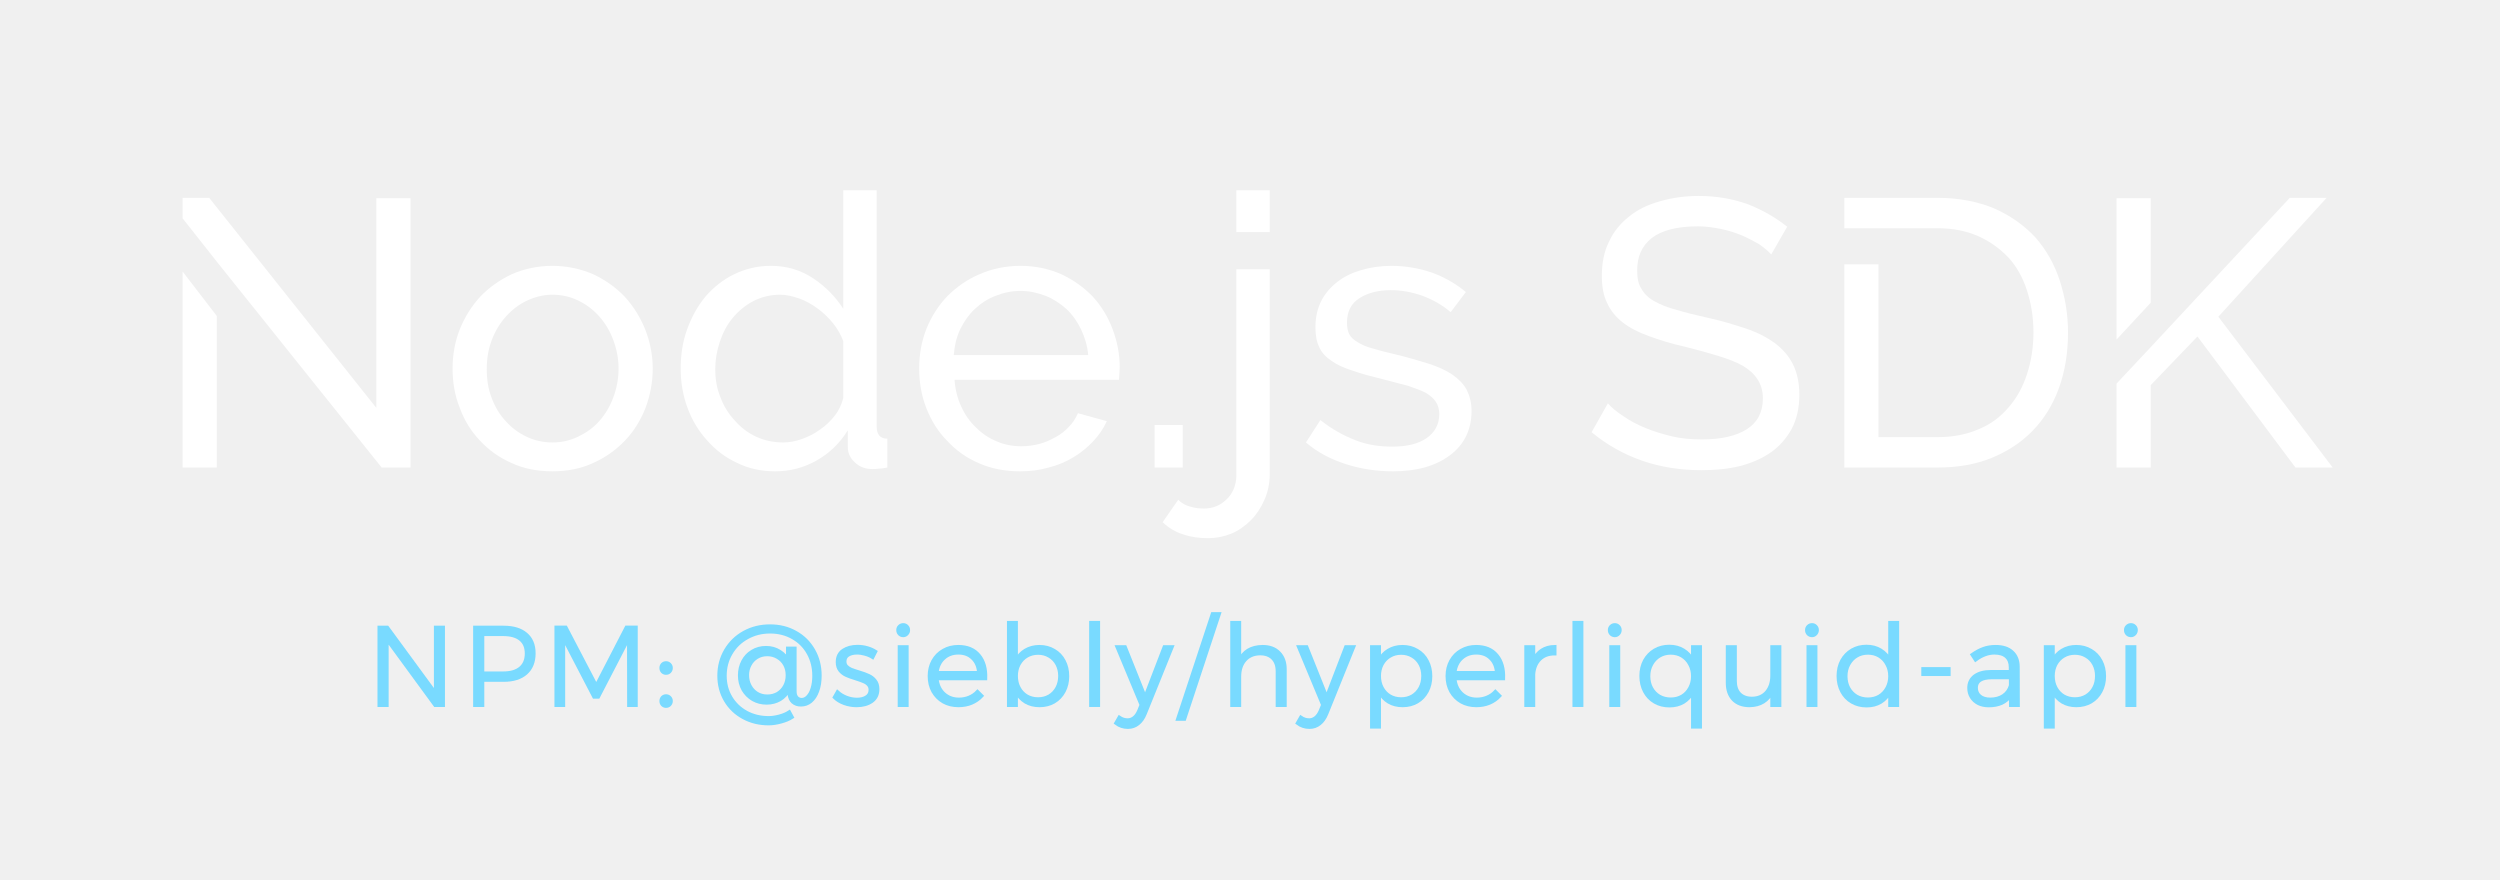
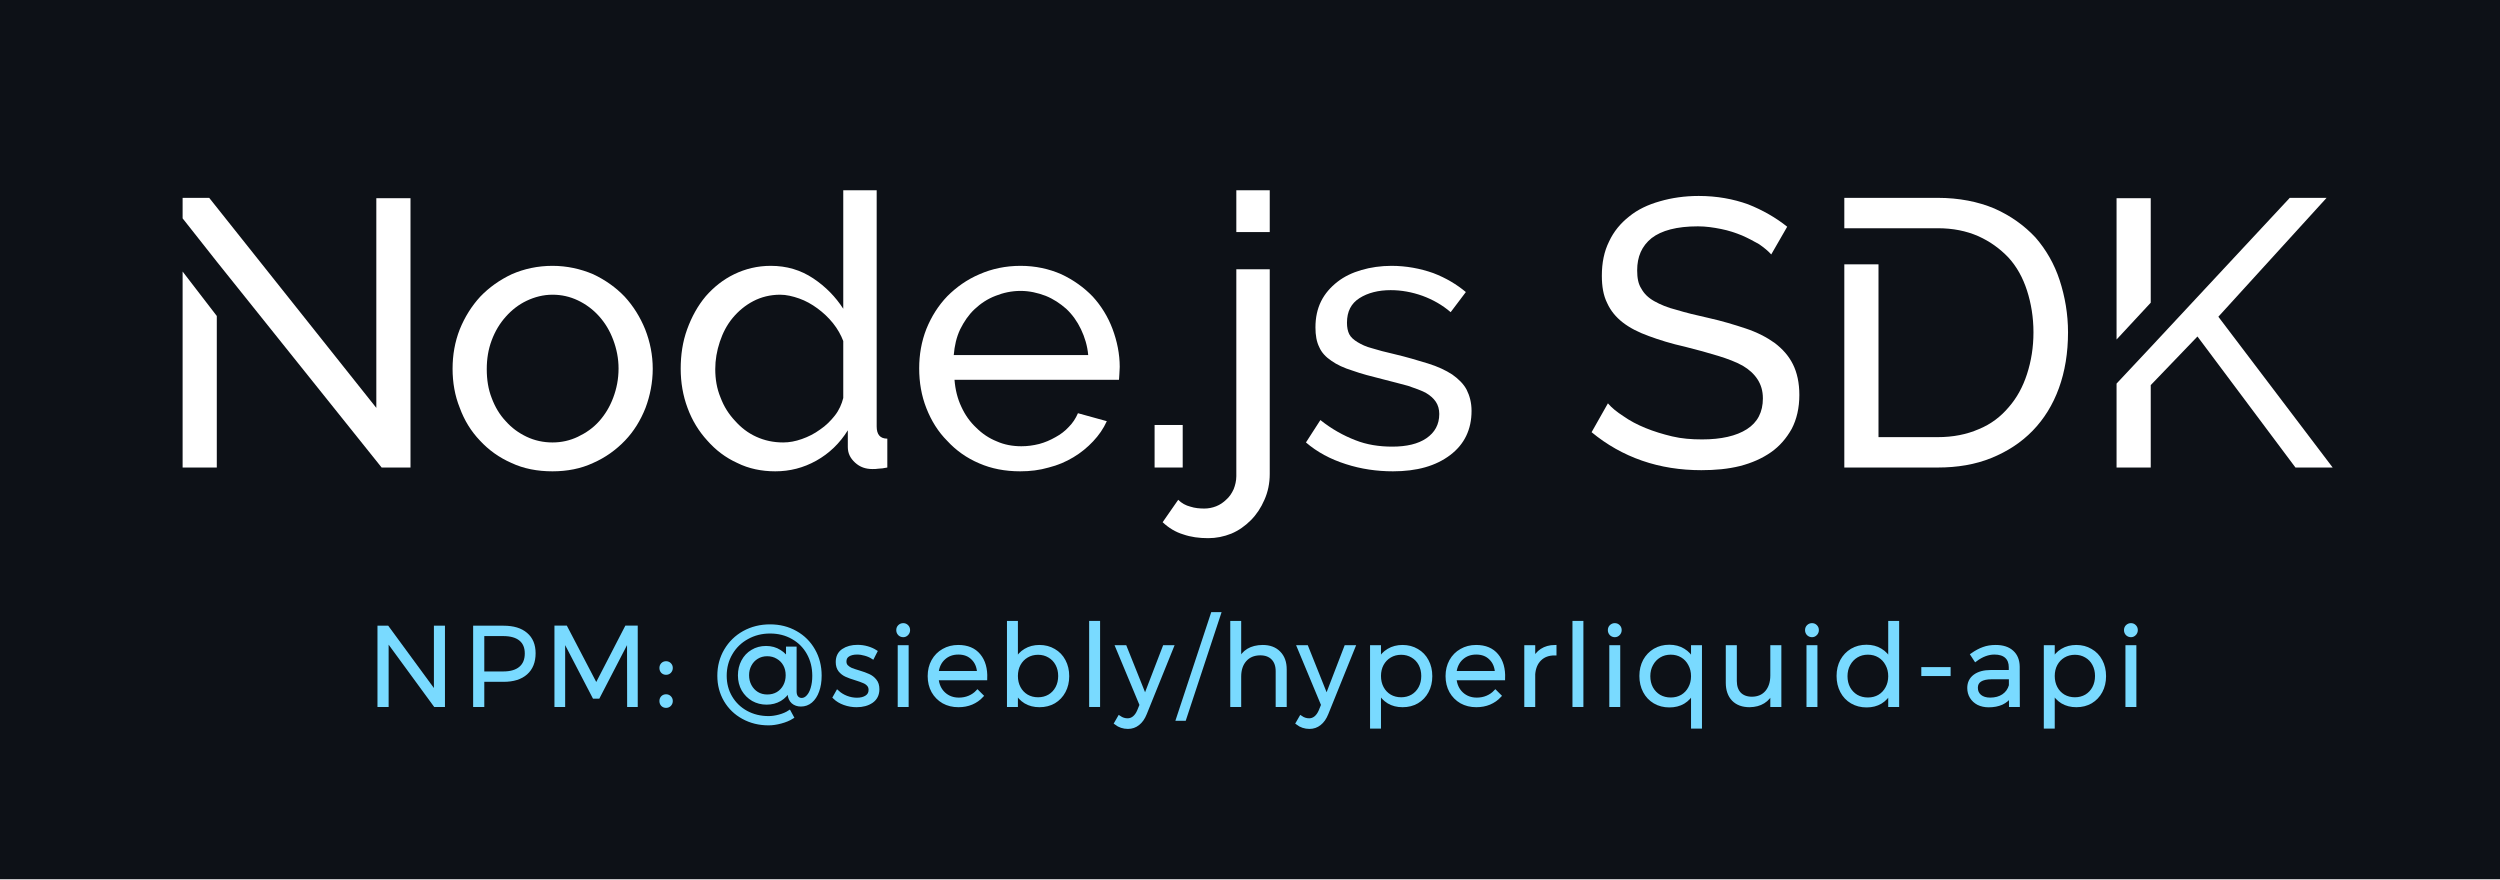
<svg xmlns="http://www.w3.org/2000/svg" id="svg657772" viewBox="183 264 654 230" height="230" width="654" version="1.1" fill="#FFFFFF">
+   <rect x="183" y="264" width="654" height="230" fill="#0d1117" />
  <defs id="defs657776" />
  <linearGradient spreadMethod="pad" y2="30%" x2="-10%" y1="120%" x1="30%" id="3d_gradient2-logo-88b64a20-6433-42cb-89ab-cbae8497b2ca" fill="#FFFFFF">
    <stop id="stop657753" stop-opacity="1" stop-color="#ffffff" offset="0%" fill="#FFFFFF" />
    <stop id="stop657755" stop-opacity="1" stop-color="#000000" offset="100%" fill="#FFFFFF" />
  </linearGradient>
  <linearGradient gradientTransform="rotate(-30)" spreadMethod="pad" y2="30%" x2="-10%" y1="120%" x1="30%" id="3d_gradient3-logo-88b64a20-6433-42cb-89ab-cbae8497b2ca" fill="#FFFFFF">
    <stop id="stop657758" stop-opacity="1" stop-color="#ffffff" offset="0%" fill="#FFFFFF" />
    <stop id="stop657760" stop-opacity="1" stop-color="#cccccc" offset="50%" fill="#FFFFFF" />
    <stop id="stop657762" stop-opacity="1" stop-color="#000000" offset="100%" fill="#FFFFFF" />
  </linearGradient>
  <g id="logo-group" fill="#FFFFFF">
    <image id="container" x="51.2" y="-76.8" width="921.6" height="921.6" style="display: none;" transform="translate(0 0)" fill="#FFFFFF" />
    <g id="logo-center" transform="translate(180.7716 0)" fill="#FFFFFF">
      <image id="icon_container" x="0" y="0" style="display: none;" fill="#FFFFFF" />
      <g id="slogan" style="font-style:normal;font-weight:300;font-size:32px;line-height:1;font-family:Montserrat;font-variant-ligatures:none;text-align:center;text-anchor:middle" transform="translate(0 0)" fill="#FFFFFF">
        <path id="path657780" style="font-style:normal;font-weight:300;font-size:32px;line-height:1;font-family:Montserrat;font-variant-ligatures:none;text-align:center;text-anchor:middle" d="m 302.119,-22.368 h 2.176 V 0 h -2.336 L 288.103,-18.944 V 0 h -2.208 v -22.368 h 2.336 l 13.888,18.944 z" stroke-width="1" stroke-linejoin="miter" stroke-miterlimit="2" fill="#79DAFF" stroke="#79DAFF" transform="translate(-180.7716 372.2203) translate(282.2018 55.91712) scale(0.91) translate(-285.895 22.368)" />
        <path id="path657782" style="font-style:normal;font-weight:300;font-size:32px;line-height:1;font-family:Montserrat;font-variant-ligatures:none;text-align:center;text-anchor:middle" d="m 319.651,-22.368 q 4.16,0 6.432,1.952 2.272,1.92 2.272,5.472 0,3.68 -2.272,5.696 -2.272,2.016 -6.432,2.016 h -6.048 V 0 h -2.208 v -22.368 z m -0.096,13.152 q 3.2,0 4.928,-1.44 1.76,-1.472 1.76,-4.224 0,-2.688 -1.728,-4.096 -1.728,-1.408 -4.96,-1.408 h -5.952 v 11.168 z" stroke-width="1" stroke-linejoin="miter" stroke-miterlimit="2" fill="#79DAFF" stroke="#79DAFF" transform="translate(-180.7716 372.2203) translate(307.2268 55.91712) scale(0.91) translate(-311.395 22.368)" />
        <path id="path657784" style="font-style:normal;font-weight:300;font-size:32px;line-height:1;font-family:Montserrat;font-variant-ligatures:none;text-align:center;text-anchor:middle" d="m 332.77,-22.4 h 2.752 l 8.768,16.8 8.672,-16.8 h 2.752 V 0 h -2.048 l -0.032,-19.328 -8.768,16.928 h -1.216 l -8.8,-16.928 V 0 h -2.08 z" stroke-width="1" stroke-linejoin="miter" stroke-miterlimit="2" fill="#79DAFF" stroke="#79DAFF" transform="translate(-180.7716 372.2203) translate(328.498 55.888) scale(0.91) translate(-332.77 22.4)" />
        <path id="path657786" style="font-style:normal;font-weight:300;font-size:32px;line-height:1;font-family:Montserrat;font-variant-ligatures:none;text-align:center;text-anchor:middle" d="m 362.354,-12.16 q 0.608,0 1.024,0.416 0.416,0.416 0.416,1.024 0,0.608 -0.416,1.056 -0.416,0.416 -1.024,0.416 -0.608,0 -1.024,-0.416 -0.384,-0.416 -0.384,-1.056 0,-0.608 0.384,-1.024 0.416,-0.416 1.024,-0.416 z m 0,9.504 q 0.608,0 1.024,0.416 0.416,0.416 0.416,1.024 0,0.608 -0.416,1.056 -0.416,0.416 -1.024,0.416 -0.608,0 -1.024,-0.416 -0.384,-0.416 -0.384,-1.056 0,-0.608 0.384,-1.024 0.416,-0.416 1.024,-0.416 z" stroke-width="1" stroke-linejoin="miter" stroke-miterlimit="2" fill="#79DAFF" stroke="#79DAFF" transform="translate(-180.7716 372.2203) translate(355.9582 65.2064) scale(0.91) translate(-360.946 12.16)" />
        <path id="path657788" style="font-style:normal;font-weight:300;font-size:32px;line-height:1;font-family:Montserrat;font-variant-ligatures:none;text-align:center;text-anchor:middle" d="m 397.386,-3.936 q 0,1.088 0.544,1.728 0.576,0.608 1.408,0.608 0.992,0 1.792,-0.864 0.832,-0.864 1.28,-2.4 0.48,-1.568 0.48,-3.584 0,-3.616 -1.6,-6.496 -1.6,-2.88 -4.48,-4.512 -2.88,-1.664 -6.56,-1.664 -3.616,0 -6.592,1.664 -2.976,1.632 -4.672,4.544 -1.696,2.88 -1.696,6.432 0,3.456 1.632,6.208 1.632,2.752 4.48,4.32 2.88,1.568 6.432,1.568 1.44,0 3.104,-0.448 1.664,-0.448 2.848,-1.216 l 0.8,1.472 q -1.312,0.832 -3.232,1.344 -1.888,0.512 -3.52,0.512 -4.032,0 -7.296,-1.792 -3.232,-1.76 -5.088,-4.896 -1.856,-3.168 -1.856,-7.072 0,-4.032 1.92,-7.296 1.92,-3.264 5.248,-5.12 3.36,-1.856 7.488,-1.856 4.096,0 7.36,1.856 3.264,1.824 5.12,5.088 1.856,3.232 1.856,7.296 0,2.528 -0.704,4.416 -0.672,1.888 -1.92,2.944 -1.216,1.024 -2.848,1.024 -1.376,0 -2.304,-0.8 -0.896,-0.832 -1.024,-2.272 l -0.032,-1.344 q -0.96,1.856 -2.656,2.88 -1.696,0.992 -3.84,0.992 -2.144,0 -3.904,-0.992 -1.76,-1.024 -2.816,-2.816 -1.024,-1.824 -1.024,-4.096 0,-2.24 0.96,-4.064 0.96,-1.824 2.688,-2.848 1.728,-1.056 3.936,-1.056 2.208,0 3.904,1.088 1.696,1.056 2.336,2.528 v -3.424 h 2.048 z m -7.968,-10.656 q -1.632,0 -2.944,0.8 -1.28,0.768 -2.016,2.144 -0.736,1.344 -0.736,3.008 0,1.696 0.736,3.072 0.736,1.376 2.016,2.176 1.312,0.8 2.976,0.8 1.696,0 3.008,-0.768 1.312,-0.8 2.048,-2.176 0.736,-1.376 0.736,-3.104 0,-1.696 -0.736,-3.04 -0.736,-1.344 -2.08,-2.112 -1.312,-0.8 -3.008,-0.8 z" stroke-width="1" stroke-linejoin="miter" stroke-miterlimit="2" fill="#79DAFF" stroke="#79DAFF" transform="translate(-180.7716 372.2203) translate(371.1079 55.56768) scale(0.91) translate(-375.594 22.752)" />
        <path id="path657790" style="font-style:normal;font-weight:300;font-size:32px;line-height:1;font-family:Montserrat;font-variant-ligatures:none;text-align:center;text-anchor:middle" d="m 417.745,-13.792 q -0.96,-0.608 -2.144,-0.928 -1.184,-0.352 -2.336,-0.352 -1.6,0 -2.592,0.64 -0.96,0.608 -0.96,1.856 0,0.864 0.512,1.408 0.544,0.544 1.312,0.896 0.8,0.32 2.208,0.736 1.728,0.512 2.816,1.024 1.088,0.48 1.856,1.44 0.768,0.928 0.768,2.464 0,2.272 -1.728,3.488 -1.728,1.184 -4.32,1.184 -1.824,0 -3.52,-0.608 -1.696,-0.608 -2.848,-1.728 l 0.864,-1.536 q 1.088,0.992 2.56,1.568 1.504,0.576 3.04,0.576 1.696,0 2.752,-0.704 1.088,-0.704 1.088,-2.048 0,-0.928 -0.544,-1.504 -0.544,-0.608 -1.376,-0.928 -0.8,-0.352 -2.24,-0.8 -1.696,-0.512 -2.752,-0.992 -1.056,-0.48 -1.792,-1.376 -0.736,-0.928 -0.736,-2.4 0,-2.208 1.632,-3.328 1.664,-1.12 4.128,-1.12 1.44,0 2.784,0.384 1.344,0.384 2.4,1.056 z" stroke-width="1" stroke-linejoin="miter" stroke-miterlimit="2" fill="#79DAFF" stroke="#79DAFF" transform="translate(-180.7716 372.2203) translate(401.2976 60.92576) scale(0.91) translate(-406.7695 16.864)" />
        <path id="path657792" style="font-style:normal;font-weight:300;font-size:32px;line-height:1;font-family:Montserrat;font-variant-ligatures:none;text-align:center;text-anchor:middle" d="m 423.449,-16.768 h 2.144 V 0 h -2.144 z m 1.088,-6.336 q 0.64,0 1.056,0.448 0.416,0.416 0.416,1.056 0,0.64 -0.448,1.088 -0.416,0.448 -1.024,0.448 -0.64,0 -1.088,-0.448 -0.416,-0.448 -0.416,-1.088 0,-0.64 0.416,-1.056 0.448,-0.448 1.088,-0.448 z" stroke-width="1" stroke-linejoin="miter" stroke-miterlimit="2" fill="#79DAFF" stroke="#79DAFF" transform="translate(-180.7716 372.2203) translate(417.9169 55.24736) scale(0.91) translate(-423.0325 23.104)" />
        <path id="path657794" style="font-style:normal;font-weight:300;font-size:32px;line-height:1;font-family:Montserrat;font-variant-ligatures:none;text-align:center;text-anchor:middle" d="m 438.351,-16.832 q 3.904,0 5.952,2.496 2.048,2.464 1.888,6.656 h -13.984 q 0.224,2.688 1.984,4.352 1.76,1.632 4.352,1.632 1.6,0 2.976,-0.576 1.376,-0.576 2.368,-1.632 l 1.216,1.216 q -1.216,1.312 -2.944,2.048 -1.696,0.704 -3.744,0.704 -2.432,0 -4.32,-1.056 -1.888,-1.088 -2.976,-3.008 -1.056,-1.92 -1.056,-4.384 0,-2.432 1.056,-4.352 1.088,-1.952 2.976,-3.008 1.888,-1.088 4.256,-1.088 z m 5.92,7.488 q -0.16,-2.624 -1.76,-4.16 -1.568,-1.568 -4.128,-1.568 -2.528,0 -4.224,1.568 -1.696,1.568 -1.952,4.16 z" stroke-width="1" stroke-linejoin="miter" stroke-miterlimit="2" fill="#79DAFF" stroke="#79DAFF" transform="translate(-180.7716 372.2203) translate(426.1351 60.95488) scale(0.91) translate(-430.0635 16.832)" />
        <path id="path657796" style="font-style:normal;font-weight:300;font-size:32px;line-height:1;font-family:Montserrat;font-variant-ligatures:none;text-align:center;text-anchor:middle" d="m 459.69,-16.832 q 2.336,0 4.16,1.088 1.856,1.056 2.88,3.008 1.024,1.92 1.024,4.384 0,2.432 -1.024,4.352 -1.024,1.92 -2.848,3.008 -1.824,1.056 -4.16,1.056 -2.304,0 -4.032,-1.024 -1.728,-1.056 -2.688,-2.912 V 0 h -2.144 v -23.744 h 2.144 v 10.848 q 0.928,-1.856 2.656,-2.88 1.76,-1.056 4.032,-1.056 z m -0.384,15.04 q 1.792,0 3.232,-0.832 1.44,-0.864 2.24,-2.368 0.8,-1.504 0.8,-3.424 0,-1.888 -0.8,-3.392 -0.8,-1.504 -2.24,-2.336 -1.44,-0.864 -3.232,-0.864 -1.824,0 -3.264,0.864 -1.408,0.832 -2.24,2.336 -0.8,1.504 -0.8,3.392 0,1.92 0.8,3.424 0.8,1.504 2.24,2.368 1.44,0.832 3.264,0.832 z" stroke-width="1" stroke-linejoin="miter" stroke-miterlimit="2" fill="#79DAFF" stroke="#79DAFF" transform="translate(-180.7716 372.2203) translate(446.8786 54.66496) scale(0.91) translate(-450.8585 23.744)" />
        <path id="path657798" style="font-style:normal;font-weight:300;font-size:32px;line-height:1;font-family:Montserrat;font-variant-ligatures:none;text-align:center;text-anchor:middle" d="m 472.483,-23.744 h 2.144 V 0 h -2.144 z" stroke-width="1" stroke-linejoin="miter" stroke-miterlimit="2" fill="#79DAFF" stroke="#79DAFF" transform="translate(-180.7716 372.2203) translate(468.3773 54.66496) scale(0.91) translate(-472.4835 23.744)" />
        <path id="path657800" style="font-style:normal;font-weight:300;font-size:32px;line-height:1;font-family:Montserrat;font-variant-ligatures:none;text-align:center;text-anchor:middle" d="m 486.065,2.4 q -0.768,1.92 -2.048,2.912 -1.248,0.992 -2.88,0.992 -1.952,0 -3.456,-1.152 l 0.96,-1.664 q 1.12,0.768 2.4,0.768 1.024,0 1.856,-0.672 0.832,-0.672 1.376,-1.952 l 0.704,-1.728 -6.944,-16.672 h 2.272 l 5.76,14.4 5.536,-14.4 h 2.208 z" stroke-width="1" stroke-linejoin="miter" stroke-miterlimit="2" fill="#79DAFF" stroke="#79DAFF" transform="translate(-180.7716 372.2203) translate(474.9275 61.01312) scale(0.91) translate(-477.6815 16.768)" />
        <path id="path657802" style="font-style:normal;font-weight:300;font-size:32px;line-height:1;font-family:Montserrat;font-variant-ligatures:none;text-align:center;text-anchor:middle" d="m 503.446,-26.272 h 1.92 l -9.984,30.24 h -1.92 z" stroke-width="1" stroke-linejoin="miter" stroke-miterlimit="2" fill="#79DAFF" stroke="#79DAFF" transform="translate(-180.7716 372.2203) translate(491.1078 52.36448) scale(0.91) translate(-493.462 26.272)" />
        <path id="path657804" style="font-style:normal;font-weight:300;font-size:32px;line-height:1;font-family:Montserrat;font-variant-ligatures:none;text-align:center;text-anchor:middle" d="m 515.846,-16.832 q 3.008,0 4.704,1.76 1.728,1.728 1.728,4.768 V 0 h -2.176 v -9.792 q 0,-2.368 -1.312,-3.712 -1.312,-1.344 -3.648,-1.344 -2.784,0.032 -4.384,1.856 -1.568,1.792 -1.568,4.768 V 0 h -2.144 v -23.744 h 2.144 V -12.8 q 1.696,-3.968 6.656,-4.032 z" stroke-width="1" stroke-linejoin="miter" stroke-miterlimit="2" fill="#79DAFF" stroke="#79DAFF" transform="translate(-180.7716 372.2203) translate(505.2892 54.66496) scale(0.91) translate(-507.046 23.744)" />
        <path id="path657806" style="font-style:normal;font-weight:300;font-size:32px;line-height:1;font-family:Montserrat;font-variant-ligatures:none;text-align:center;text-anchor:middle" d="m 532.253,2.4 q -0.768,1.92 -2.048,2.912 -1.248,0.992 -2.88,0.992 -1.952,0 -3.456,-1.152 l 0.96,-1.664 q 1.12,0.768 2.4,0.768 1.024,0 1.856,-0.672 0.832,-0.672 1.376,-1.952 l 0.704,-1.728 -6.944,-16.672 h 2.272 l 5.76,14.4 5.536,-14.4 h 2.208 z" stroke-width="1" stroke-linejoin="miter" stroke-miterlimit="2" fill="#79DAFF" stroke="#79DAFF" transform="translate(-180.7716 372.2203) translate(522.4181 61.01312) scale(0.91) translate(-523.869 16.768)" />
        <path id="path657808" style="font-style:normal;font-weight:300;font-size:32px;line-height:1;font-family:Montserrat;font-variant-ligatures:none;text-align:center;text-anchor:middle" d="m 552.066,-16.832 q 2.336,0 4.16,1.088 1.856,1.056 2.88,3.008 1.024,1.92 1.024,4.384 0,2.432 -1.024,4.352 -1.024,1.92 -2.848,3.008 -1.824,1.056 -4.16,1.056 -2.304,0 -4.032,-1.024 -1.728,-1.056 -2.688,-2.912 v 10.08 h -2.144 v -22.976 h 2.144 v 3.872 q 0.928,-1.856 2.656,-2.88 1.76,-1.056 4.032,-1.056 z m -0.384,15.04 q 1.792,0 3.232,-0.832 1.44,-0.864 2.24,-2.368 0.8,-1.504 0.8,-3.424 0,-1.888 -0.8,-3.392 -0.8,-1.504 -2.24,-2.336 -1.44,-0.864 -3.232,-0.864 -1.824,0 -3.264,0.864 -1.408,0.832 -2.24,2.336 -0.8,1.504 -0.8,3.392 0,1.92 0.8,3.424 0.8,1.504 2.24,2.368 1.44,0.832 3.264,0.832 z" stroke-width="1" stroke-linejoin="miter" stroke-miterlimit="2" fill="#79DAFF" stroke="#79DAFF" transform="translate(-180.7716 372.2203) translate(541.8598 60.95488) scale(0.91) translate(-543.2335 16.832)" />
        <path id="path657810" style="font-style:normal;font-weight:300;font-size:32px;line-height:1;font-family:Montserrat;font-variant-ligatures:none;text-align:center;text-anchor:middle" d="m 571.226,-16.832 q 3.904,0 5.952,2.496 2.048,2.464 1.888,6.656 h -13.984 q 0.224,2.688 1.984,4.352 1.76,1.632 4.352,1.632 1.6,0 2.976,-0.576 1.376,-0.576 2.368,-1.632 l 1.216,1.216 q -1.216,1.312 -2.944,2.048 -1.696,0.704 -3.744,0.704 -2.432,0 -4.32,-1.056 -1.888,-1.088 -2.976,-3.008 -1.056,-1.92 -1.056,-4.384 0,-2.432 1.056,-4.352 1.088,-1.952 2.976,-3.008 1.888,-1.088 4.256,-1.088 z m 5.92,7.488 q -0.16,-2.624 -1.76,-4.16 -1.568,-1.568 -4.128,-1.568 -2.528,0 -4.224,1.568 -1.696,1.568 -1.952,4.16 z" stroke-width="1" stroke-linejoin="miter" stroke-miterlimit="2" fill="#79DAFF" stroke="#79DAFF" transform="translate(-180.7716 372.2203) translate(561.6114 60.95488) scale(0.91) translate(-562.9385 16.832)" />
        <path id="path657812" style="font-style:normal;font-weight:300;font-size:32px;line-height:1;font-family:Montserrat;font-variant-ligatures:none;text-align:center;text-anchor:middle" d="m 585.717,-12.864 q 0.832,-1.92 2.368,-2.912 1.568,-1.024 3.744,-1.056 v 2.016 q -2.656,-0.032 -4.288,1.568 -1.6,1.568 -1.824,4.288 V 0 h -2.144 v -16.768 h 2.144 z" stroke-width="1" stroke-linejoin="miter" stroke-miterlimit="2" fill="#79DAFF" stroke="#79DAFF" transform="translate(-180.7716 372.2203) translate(582.2092 60.95488) scale(0.91) translate(-583.5735 16.832)" />
        <path id="path657814" style="font-style:normal;font-weight:300;font-size:32px;line-height:1;font-family:Montserrat;font-variant-ligatures:none;text-align:center;text-anchor:middle" d="m 595.421,-23.744 h 2.144 V 0 h -2.144 z" stroke-width="1" stroke-linejoin="miter" stroke-miterlimit="2" fill="#79DAFF" stroke="#79DAFF" transform="translate(-180.7716 372.2203) translate(594.8105 54.66496) scale(0.91) translate(-595.421 23.744)" />
        <path id="path657816" style="font-style:normal;font-weight:300;font-size:32px;line-height:1;font-family:Montserrat;font-variant-ligatures:none;text-align:center;text-anchor:middle" d="m 604.011,-16.768 h 2.144 V 0 h -2.144 z m 1.088,-6.336 q 0.64,0 1.056,0.448 0.416,0.416 0.416,1.056 0,0.64 -0.448,1.088 -0.416,0.448 -1.024,0.448 -0.64,0 -1.088,-0.448 -0.416,-0.448 -0.416,-1.088 0,-0.64 0.416,-1.056 0.448,-0.448 1.088,-0.448 z" stroke-width="1" stroke-linejoin="miter" stroke-miterlimit="2" fill="#79DAFF" stroke="#79DAFF" transform="translate(-180.7716 372.2203) translate(604.0688 55.24736) scale(0.91) translate(-603.595 23.104)" />
        <path id="path657818" style="font-style:normal;font-weight:300;font-size:32px;line-height:1;font-family:Montserrat;font-variant-ligatures:none;text-align:center;text-anchor:middle" d="M 627.65,-16.768 V 6.208 h -2.144 V -3.84 q -0.96,1.888 -2.688,2.944 -1.728,1.024 -4.032,1.024 -2.368,0 -4.224,-1.088 -1.856,-1.088 -2.88,-3.04 -1.024,-1.952 -1.024,-4.416 0,-2.464 1.024,-4.384 1.056,-1.92 2.88,-3.008 1.856,-1.088 4.192,-1.088 2.304,0 4.032,1.056 1.76,1.056 2.72,2.944 v -3.872 z m -8.48,15.04 q 1.824,0 3.264,-0.832 1.44,-0.864 2.24,-2.368 0.832,-1.504 0.832,-3.424 0,-1.92 -0.832,-3.424 -0.8,-1.536 -2.24,-2.4 -1.44,-0.864 -3.264,-0.864 -1.824,0 -3.264,0.864 -1.44,0.864 -2.272,2.4 -0.832,1.504 -0.832,3.424 0,1.92 0.8,3.424 0.832,1.504 2.272,2.368 1.472,0.832 3.296,0.832 z" stroke-width="1" stroke-linejoin="miter" stroke-miterlimit="2" fill="#79DAFF" stroke="#79DAFF" transform="translate(-180.7716 372.2203) translate(612.3161 60.89664) scale(0.91) translate(-610.658 16.896)" />
        <path id="path657820" style="font-style:normal;font-weight:300;font-size:32px;line-height:1;font-family:Montserrat;font-variant-ligatures:none;text-align:center;text-anchor:middle" d="M 648.473,-16.768 V 0 h -2.176 v -4 q -0.832,1.984 -2.496,3.008 -1.632,1.024 -3.968,1.056 -2.976,0 -4.672,-1.728 -1.664,-1.76 -1.664,-4.8 v -10.304 h 2.176 v 9.792 q 0,2.368 1.28,3.712 1.312,1.312 3.584,1.312 2.688,-0.032 4.224,-1.824 1.536,-1.824 1.536,-4.768 v -8.224 z" stroke-width="1" stroke-linejoin="miter" stroke-miterlimit="2" fill="#79DAFF" stroke="#79DAFF" transform="translate(-180.7716 372.2203) translate(634.9201 61.01312) scale(0.91) translate(-633.4975 16.768)" />
        <path id="path657822" style="font-style:normal;font-weight:300;font-size:32px;line-height:1;font-family:Montserrat;font-variant-ligatures:none;text-align:center;text-anchor:middle" d="m 654.698,-16.768 h 2.144 V 0 h -2.144 z m 1.088,-6.336 q 0.64,0 1.056,0.448 0.416,0.416 0.416,1.056 0,0.64 -0.448,1.088 -0.416,0.448 -1.024,0.448 -0.64,0 -1.088,-0.448 -0.416,-0.448 -0.416,-1.088 0,-0.64 0.416,-1.056 0.448,-0.448 1.088,-0.448 z" stroke-width="1" stroke-linejoin="miter" stroke-miterlimit="2" fill="#79DAFF" stroke="#79DAFF" transform="translate(-180.7716 372.2203) translate(655.6544 55.24736) scale(0.91) translate(-654.2825 23.104)" />
        <path id="path657824" style="font-style:normal;font-weight:300;font-size:32px;line-height:1;font-family:Montserrat;font-variant-ligatures:none;text-align:center;text-anchor:middle" d="M 678.337,-23.744 V 0 h -2.144 v -3.84 q -0.96,1.888 -2.688,2.944 -1.728,1.024 -4.032,1.024 -2.368,0 -4.224,-1.088 -1.856,-1.088 -2.88,-3.04 -1.024,-1.952 -1.024,-4.416 0,-2.464 1.024,-4.384 1.056,-1.92 2.88,-3.008 1.856,-1.088 4.192,-1.088 2.304,0 4.032,1.056 1.76,1.056 2.72,2.944 v -10.848 z m -8.48,22.016 q 1.824,0 3.264,-0.832 1.44,-0.864 2.24,-2.368 0.832,-1.504 0.832,-3.424 0,-1.92 -0.832,-3.424 -0.8,-1.536 -2.24,-2.4 -1.44,-0.864 -3.264,-0.864 -1.824,0 -3.264,0.864 -1.44,0.864 -2.272,2.4 -0.832,1.504 -0.832,3.424 0,1.92 0.8,3.424 0.832,1.504 2.272,2.368 1.472,0.832 3.296,0.832 z" stroke-width="1" stroke-linejoin="miter" stroke-miterlimit="2" fill="#79DAFF" stroke="#79DAFF" transform="translate(-180.7716 372.2203) translate(663.9017 54.66496) scale(0.91) translate(-661.3455 23.744)" />
        <path id="path657826" style="font-style:normal;font-weight:300;font-size:32px;line-height:1;font-family:Montserrat;font-variant-ligatures:none;text-align:center;text-anchor:middle" d="m 683.705,-10.464 h 7.424 v 1.568 h -7.424 z" stroke-width="1" stroke-linejoin="miter" stroke-miterlimit="2" fill="#79DAFF" stroke="#79DAFF" transform="translate(-180.7716 372.2203) translate(686.0689 66.74976) scale(0.91) translate(-683.705 10.464)" />
        <path id="path657828" style="font-style:normal;font-weight:300;font-size:32px;line-height:1;font-family:Montserrat;font-variant-ligatures:none;text-align:center;text-anchor:middle" d="m 706.914,0 -0.032,-2.816 q -0.992,1.472 -2.592,2.208 -1.6,0.704 -3.68,0.704 -1.696,0 -3.008,-0.64 -1.28,-0.672 -1.984,-1.824 -0.704,-1.152 -0.704,-2.592 0,-2.176 1.664,-3.424 1.696,-1.248 4.64,-1.248 h 5.632 v -1.28 q 0,-1.984 -1.184,-3.072 -1.184,-1.088 -3.456,-1.088 -2.688,0 -5.408,2.016 l -0.96,-1.472 q 1.696,-1.184 3.232,-1.728 1.536,-0.576 3.52,-0.576 3.04,0 4.704,1.536 1.664,1.504 1.696,4.192 L 709.026,0 Z m -5.92,-1.696 q 2.24,0 3.776,-1.024 1.568,-1.056 2.112,-2.944 v -2.304 h -5.408 q -2.208,0 -3.36,0.736 -1.152,0.736 -1.152,2.208 0,1.504 1.088,2.432 1.12,0.896 2.944,0.896 z" stroke-width="1" stroke-linejoin="miter" stroke-miterlimit="2" fill="#79DAFF" stroke="#79DAFF" transform="translate(-180.7716 372.2203) translate(698.0891 60.95488) scale(0.91) translate(-694.914 16.832)" />
        <path id="path657830" style="font-style:normal;font-weight:300;font-size:32px;line-height:1;font-family:Montserrat;font-variant-ligatures:none;text-align:center;text-anchor:middle" d="m 723.753,-16.832 q 2.336,0 4.16,1.088 1.856,1.056 2.88,3.008 1.024,1.92 1.024,4.384 0,2.432 -1.024,4.352 -1.024,1.92 -2.848,3.008 -1.824,1.056 -4.16,1.056 -2.304,0 -4.032,-1.024 -1.728,-1.056 -2.688,-2.912 v 10.08 h -2.144 v -22.976 h 2.144 v 3.872 q 0.928,-1.856 2.656,-2.88 1.76,-1.056 4.032,-1.056 z m -0.384,15.04 q 1.792,0 3.232,-0.832 1.44,-0.864 2.24,-2.368 0.8,-1.504 0.8,-3.424 0,-1.888 -0.8,-3.392 -0.8,-1.504 -2.24,-2.336 -1.44,-0.864 -3.232,-0.864 -1.824,0 -3.264,0.864 -1.408,0.832 -2.24,2.336 -0.8,1.504 -0.8,3.392 0,1.92 0.8,3.424 0.8,1.504 2.24,2.368 1.44,0.832 3.264,0.832 z" stroke-width="1" stroke-linejoin="miter" stroke-miterlimit="2" fill="#79DAFF" stroke="#79DAFF" transform="translate(-180.7716 372.2203) translate(718.1155 60.95488) scale(0.91) translate(-714.921 16.832)" />
        <path id="path657832" style="font-style:normal;font-weight:300;font-size:32px;line-height:1;font-family:Montserrat;font-variant-ligatures:none;text-align:center;text-anchor:middle" d="m 736.386,-16.768 h 2.144 V 0 h -2.144 z m 1.088,-6.336 q 0.64,0 1.056,0.448 0.416,0.416 0.416,1.056 0,0.64 -0.448,1.088 -0.416,0.448 -1.024,0.448 -0.64,0 -1.088,-0.448 -0.416,-0.448 -0.416,-1.088 0,-0.64 0.416,-1.056 0.448,-0.448 1.088,-0.448 z" stroke-width="1" stroke-linejoin="miter" stroke-miterlimit="2" fill="#79DAFF" stroke="#79DAFF" transform="translate(-180.7716 372.2203) translate(739.09 55.24736) scale(0.91) translate(-735.97 23.104)" />
      </g>
      <g id="title" style="font-style:normal;font-weight:500;font-size:72px;line-height:1;font-family:'Raleway Medium Alt1';font-variant-ligatures:none;text-align:center;text-anchor:middle" transform="translate(0 0)" fill="#FFFFFF">
        <path id="path657835" style="font-style:normal;font-weight:500;font-size:72px;line-height:1;font-family:'Raleway Medium Alt1';font-variant-ligatures:none;text-align:center;text-anchor:middle" d="m 311.331,0 h 6.48 v -28.728 l -6.48,-8.424 z m 36.72,-51.048 v 39.744 l -31.68,-39.816 h -5.04 v 3.888 l 6.48,8.208 31.248,39.024 h 5.472 v -51.048 z" stroke-width="0px" stroke-linejoin="miter" stroke-miterlimit="2" fill="#FFFFFF" stroke="#FFFFFF" transform="translate(0 283.7438) translate(50 32.0144) scale(1.38) translate(-311.3309 51.12)" />
        <path id="path657837" style="font-style:normal;font-weight:500;font-size:72px;line-height:1;font-family:'Raleway Medium Alt1';font-variant-ligatures:none;text-align:center;text-anchor:middle" d="m 381.442,0.72 c 2.808,0 5.4,-0.504 7.704,-1.584 2.304,-1.008 4.32,-2.448 6.048,-4.248 1.656,-1.728 2.952,-3.816 3.888,-6.192 0.864,-2.304 1.368,-4.824 1.368,-7.416 0,-2.592 -0.504,-5.112 -1.44,-7.488 -0.936,-2.304 -2.232,-4.392 -3.888,-6.192 -1.656,-1.728 -3.672,-3.168 -5.976,-4.248 -2.376,-1.008 -4.968,-1.584 -7.704,-1.584 -2.808,0 -5.4,0.576 -7.704,1.584 -2.304,1.08 -4.32,2.52 -5.976,4.248 -1.656,1.8 -2.952,3.888 -3.888,6.192 -0.936,2.376 -1.368,4.896 -1.368,7.488 0,2.592 0.432,5.112 1.368,7.416 0.864,2.376 2.16,4.464 3.816,6.192 1.656,1.8 3.672,3.24 5.976,4.248 2.304,1.08 4.896,1.584 7.776,1.584 z m -12.456,-19.368 c 0,-1.944 0.288,-3.744 0.936,-5.472 0.648,-1.728 1.512,-3.168 2.664,-4.464 1.152,-1.296 2.448,-2.304 3.96,-3.024 1.512,-0.72 3.168,-1.152 4.896,-1.152 1.728,0 3.312,0.36 4.824,1.08 1.512,0.72 2.88,1.728 4.032,3.024 1.152,1.296 2.016,2.736 2.664,4.464 0.648,1.728 1.008,3.528 1.008,5.4 0,2.016 -0.36,3.816 -1.008,5.544 -0.648,1.728 -1.512,3.168 -2.664,4.464 -1.152,1.296 -2.52,2.232 -4.032,2.952 -1.512,0.72 -3.096,1.08 -4.824,1.08 -1.728,0 -3.384,-0.36 -4.896,-1.08 -1.512,-0.72 -2.808,-1.656 -3.96,-2.952 -1.152,-1.224 -2.016,-2.664 -2.664,-4.392 -0.648,-1.656 -0.936,-3.456 -0.936,-5.472 z" stroke-width="0px" stroke-linejoin="miter" stroke-miterlimit="2" fill="#FFFFFF" stroke="#FFFFFF" transform="translate(0 283.7438) translate(120.6217 49.79984) scale(1.38) translate(-362.5061 38.232)" />
        <path id="path657839" style="font-style:normal;font-weight:500;font-size:72px;line-height:1;font-family:'Raleway Medium Alt1';font-variant-ligatures:none;text-align:center;text-anchor:middle" d="m 423.678,0.72 c 2.736,0 5.328,-0.648 7.776,-2.016 2.448,-1.368 4.464,-3.312 5.976,-5.76 v 3.168 c 0,1.152 0.432,2.088 1.368,2.952 0.936,0.864 2.016,1.224 3.312,1.224 0.36,0 0.72,0 1.152,-0.072 0.432,0 0.936,-0.072 1.656,-0.216 v -5.472 c -1.368,0 -2.016,-0.792 -2.016,-2.304 V -52.56 h -6.336 v 22.464 c -1.44,-2.232 -3.312,-4.176 -5.688,-5.76 -2.376,-1.584 -5.04,-2.376 -8.064,-2.376 -2.52,0 -4.824,0.576 -6.912,1.584 -2.088,1.008 -3.888,2.448 -5.4,4.176 -1.512,1.8 -2.664,3.888 -3.528,6.264 -0.864,2.376 -1.224,4.896 -1.224,7.488 0,2.592 0.432,5.112 1.296,7.416 0.864,2.376 2.16,4.464 3.744,6.192 1.584,1.8 3.456,3.24 5.688,4.248 2.16,1.08 4.608,1.584 7.2,1.584 z m 1.512,-5.472 c -1.872,0 -3.528,-0.36 -5.112,-1.08 -1.584,-0.72 -2.88,-1.728 -4.032,-3.024 -1.152,-1.224 -2.088,-2.664 -2.736,-4.392 -0.72,-1.728 -1.008,-3.528 -1.008,-5.4 0,-1.728 0.288,-3.456 0.864,-5.184 0.576,-1.728 1.368,-3.24 2.448,-4.536 1.08,-1.296 2.376,-2.376 3.888,-3.168 1.512,-0.792 3.24,-1.224 5.112,-1.224 1.152,0 2.376,0.288 3.6,0.72 1.224,0.432 2.376,1.08 3.456,1.872 1.08,0.792 2.088,1.728 2.952,2.808 0.864,1.08 1.512,2.232 1.944,3.384 v 10.8 c -0.288,1.152 -0.792,2.304 -1.584,3.312 -0.792,1.008 -1.728,1.944 -2.808,2.664 -1.08,0.792 -2.232,1.368 -3.456,1.8 -1.224,0.432 -2.376,0.648 -3.528,0.648 z" stroke-width="0px" stroke-linejoin="miter" stroke-miterlimit="2" fill="#FFFFFF" stroke="#FFFFFF" transform="translate(0 283.7438) translate(180.2982 30.0272) scale(1.38) translate(-405.7499 52.56)" />
        <path id="path657841" style="font-style:normal;font-weight:500;font-size:72px;line-height:1;font-family:'Raleway Medium Alt1';font-variant-ligatures:none;text-align:center;text-anchor:middle" d="m 470.111,0.72 c 1.872,0 3.672,-0.216 5.4,-0.72 1.728,-0.432 3.24,-1.08 4.68,-1.944 1.44,-0.864 2.664,-1.872 3.744,-3.024 1.08,-1.152 1.944,-2.376 2.592,-3.816 l -5.472,-1.512 c -0.432,1.008 -1.008,1.872 -1.728,2.592 -0.72,0.792 -1.584,1.44 -2.52,1.944 -1.008,0.576 -2.016,1.008 -3.096,1.296 -1.152,0.288 -2.232,0.432 -3.384,0.432 -1.656,0 -3.24,-0.288 -4.68,-0.936 -1.44,-0.576 -2.736,-1.44 -3.888,-2.592 -1.152,-1.08 -2.088,-2.376 -2.808,-3.96 -0.72,-1.512 -1.152,-3.24 -1.296,-5.112 h 31.176 c 0,-0.216 0.072,-0.576 0.072,-1.008 0,-0.432 0.072,-0.864 0.072,-1.44 0,-2.448 -0.504,-4.896 -1.368,-7.2 -0.864,-2.304 -2.16,-4.392 -3.744,-6.12 -1.656,-1.728 -3.672,-3.168 -5.976,-4.248 -2.304,-1.008 -4.896,-1.584 -7.704,-1.584 -2.88,0 -5.472,0.576 -7.776,1.584 -2.376,1.008 -4.392,2.448 -6.12,4.176 -1.728,1.8 -3.024,3.888 -3.96,6.192 -0.936,2.376 -1.368,4.896 -1.368,7.488 0,2.664 0.432,5.184 1.368,7.56 0.936,2.376 2.232,4.464 3.96,6.192 1.656,1.8 3.672,3.24 6.048,4.248 2.304,1.008 4.896,1.512 7.776,1.512 z m 12.888,-22.032 h -25.488 c 0.144,-1.728 0.504,-3.384 1.224,-4.896 0.72,-1.44 1.584,-2.736 2.736,-3.816 1.152,-1.08 2.448,-1.944 3.96,-2.52 1.44,-0.576 3.024,-0.936 4.752,-0.936 1.656,0 3.24,0.36 4.752,0.936 1.44,0.576 2.736,1.44 3.888,2.448 1.152,1.08 2.088,2.376 2.808,3.888 0.72,1.512 1.224,3.168 1.368,4.896 z" stroke-width="0px" stroke-linejoin="miter" stroke-miterlimit="2" fill="#FFFFFF" stroke="#FFFFFF" transform="translate(0 283.7438) translate(242.687 49.79984) scale(1.38) translate(-450.9592 38.232)" />
        <path id="path657843" style="font-style:normal;font-weight:500;font-size:72px;line-height:1;font-family:'Raleway Medium Alt1';font-variant-ligatures:none;text-align:center;text-anchor:middle" d="m 495.585,0 h 5.328 v -8.064 h -5.328 z" stroke-width="0px" stroke-linejoin="miter" stroke-miterlimit="2" fill="#FFFFFF" stroke="#FFFFFF" transform="translate(0 283.7438) translate(304.27 91.43168) scale(1.38) translate(-495.5846 8.064)" />
        <path id="path657845" style="font-style:normal;font-weight:500;font-size:72px;line-height:1;font-family:'Raleway Medium Alt1';font-variant-ligatures:none;text-align:center;text-anchor:middle" d="m 505.749,13.392 c 1.512,0 2.952,-0.288 4.392,-0.864 1.368,-0.576 2.592,-1.44 3.672,-2.52 1.08,-1.08 1.944,-2.376 2.592,-3.888 0.648,-1.44 1.008,-3.096 1.008,-4.896 v -38.808 h -6.336 v 39.24 c 0,0.864 -0.216,1.728 -0.504,2.448 -0.36,0.792 -0.792,1.44 -1.368,1.944 -0.576,0.576 -1.224,1.008 -1.944,1.296 -0.72,0.288 -1.512,0.432 -2.232,0.432 -0.864,0 -1.8,-0.072 -2.664,-0.36 -0.864,-0.216 -1.656,-0.648 -2.304,-1.296 l -2.952,4.248 c 1.152,1.08 2.448,1.872 3.888,2.304 1.44,0.504 3.024,0.72 4.752,0.72 z m 5.328,-58.032 h 6.336 v -7.92 h -6.336 z" stroke-width="0px" stroke-linejoin="miter" stroke-miterlimit="2" fill="#FFFFFF" stroke="#FFFFFF" transform="translate(0 283.7438) translate(306.3736 30.0272) scale(1.38) translate(-497.1089 52.56)" />
        <path id="path657847" style="font-style:normal;font-weight:500;font-size:72px;line-height:1;font-family:'Raleway Medium Alt1';font-variant-ligatures:none;text-align:center;text-anchor:middle" d="m 540.765,0.72 c 4.536,0 8.136,-1.008 10.872,-3.096 2.664,-2.016 4.032,-4.824 4.032,-8.352 0,-1.584 -0.36,-2.88 -0.936,-4.032 -0.576,-1.08 -1.512,-2.016 -2.736,-2.88 -1.224,-0.792 -2.736,-1.512 -4.608,-2.088 -1.872,-0.576 -4.032,-1.224 -6.48,-1.8 -1.584,-0.36 -2.952,-0.72 -4.104,-1.08 -1.152,-0.288 -2.016,-0.72 -2.736,-1.152 -0.72,-0.432 -1.296,-0.936 -1.584,-1.512 -0.288,-0.576 -0.432,-1.296 -0.432,-2.16 0,-2.16 0.792,-3.672 2.376,-4.68 1.584,-1.008 3.6,-1.512 5.904,-1.512 2.016,0 4.032,0.36 6.048,1.08 1.944,0.72 3.744,1.728 5.328,3.096 l 2.88,-3.816 c -1.728,-1.44 -3.744,-2.664 -6.192,-3.6 -2.448,-0.864 -5.112,-1.368 -7.92,-1.368 -2.016,0 -3.96,0.288 -5.688,0.792 -1.728,0.504 -3.24,1.224 -4.536,2.232 -1.296,1.008 -2.376,2.232 -3.096,3.672 -0.72,1.44 -1.08,3.096 -1.08,4.968 0,1.512 0.216,2.736 0.72,3.744 0.432,1.008 1.224,1.872 2.304,2.592 1.008,0.72 2.376,1.368 4.032,1.872 1.584,0.576 3.528,1.08 5.832,1.656 1.728,0.432 3.312,0.864 4.68,1.224 1.296,0.432 2.448,0.864 3.312,1.296 0.864,0.504 1.512,1.08 1.944,1.728 0.432,0.648 0.648,1.44 0.648,2.304 0,2.016 -0.864,3.528 -2.448,4.608 -1.584,1.08 -3.744,1.584 -6.48,1.584 -2.448,0 -4.824,-0.36 -6.984,-1.224 -2.232,-0.864 -4.464,-2.088 -6.624,-3.816 l -2.736,4.248 c 2.088,1.8 4.608,3.168 7.56,4.104 2.88,0.936 5.904,1.368 8.928,1.368 z" stroke-width="0px" stroke-linejoin="miter" stroke-miterlimit="2" fill="#FFFFFF" stroke="#FFFFFF" transform="translate(0 283.7438) translate(343.865 49.79984) scale(1.38) translate(-524.2766 38.232)" />
        <path id="path657849" style="font-style:normal;font-weight:500;font-size:72px;line-height:1;font-family:'Raleway Medium Alt1';font-variant-ligatures:none;text-align:center;text-anchor:middle" d="m 612.48,-40.392 3.024,-5.256 c -2.16,-1.728 -4.68,-3.168 -7.416,-4.248 -2.808,-1.008 -5.904,-1.584 -9.36,-1.584 -2.664,0 -5.112,0.36 -7.344,1.008 -2.304,0.648 -4.248,1.584 -5.832,2.88 -1.656,1.296 -2.952,2.88 -3.816,4.752 -0.936,1.872 -1.368,4.032 -1.368,6.48 0,2.016 0.288,3.744 1.008,5.184 0.648,1.44 1.656,2.664 2.952,3.672 1.296,1.008 2.952,1.872 4.968,2.592 1.944,0.72 4.248,1.44 6.84,2.016 2.304,0.576 4.392,1.152 6.264,1.728 1.872,0.576 3.384,1.152 4.68,1.872 1.224,0.72 2.16,1.584 2.808,2.592 0.648,1.008 1.008,2.16 1.008,3.6 0,2.592 -1.008,4.536 -3.024,5.832 -2.016,1.296 -4.896,1.944 -8.496,1.944 -2.016,0 -3.888,-0.144 -5.688,-0.576 -1.8,-0.432 -3.456,-0.936 -5.04,-1.584 -1.584,-0.648 -2.952,-1.368 -4.176,-2.232 -1.224,-0.792 -2.232,-1.584 -2.952,-2.448 l -3.096,5.472 c 2.88,2.376 6.048,4.176 9.576,5.4 3.528,1.224 7.272,1.8 11.232,1.8 2.592,0 5.04,-0.216 7.344,-0.792 2.232,-0.576 4.176,-1.44 5.832,-2.592 1.656,-1.152 2.952,-2.664 3.96,-4.464 0.936,-1.8 1.44,-3.96 1.44,-6.408 0,-2.304 -0.432,-4.248 -1.224,-5.832 -0.792,-1.584 -1.944,-2.88 -3.456,-4.032 -1.512,-1.08 -3.312,-2.016 -5.472,-2.736 -2.16,-0.72 -4.536,-1.44 -7.128,-2.016 -2.304,-0.504 -4.32,-1.008 -5.976,-1.512 -1.728,-0.432 -3.096,-1.008 -4.248,-1.656 -1.152,-0.648 -1.944,-1.44 -2.448,-2.376 -0.576,-0.864 -0.792,-2.016 -0.792,-3.456 0,-2.592 0.864,-4.608 2.736,-6.12 1.872,-1.44 4.752,-2.232 8.784,-2.232 1.512,0 2.952,0.216 4.392,0.504 1.44,0.288 2.736,0.72 3.96,1.224 1.152,0.504 2.232,1.08 3.24,1.656 0.936,0.648 1.728,1.296 2.304,1.944 z" stroke-width="0px" stroke-linejoin="miter" stroke-miterlimit="2" fill="#FFFFFF" stroke="#FFFFFF" transform="translate(0 283.7438) translate(418.5883 31.5176) scale(1.38) translate(-578.4239 51.48)" />
        <path id="path657851" style="font-style:normal;font-weight:500;font-size:72px;line-height:1;font-family:'Raleway Medium Alt1';font-variant-ligatures:none;text-align:center;text-anchor:middle" d="m 667.155,-35.496 c -1.008,-3.096 -2.592,-5.832 -4.608,-8.136 -2.088,-2.232 -4.68,-4.104 -7.776,-5.472 -3.096,-1.296 -6.696,-2.016 -10.728,-2.016 h -17.712 v 5.76 h 17.712 c 2.88,0 5.4,0.504 7.704,1.512 2.232,1.008 4.104,2.376 5.688,4.032 1.584,1.728 2.736,3.816 3.528,6.264 0.792,2.448 1.224,5.112 1.224,7.92 0,2.88 -0.432,5.472 -1.224,7.92 -0.792,2.448 -1.944,4.536 -3.456,6.264 -1.512,1.8 -3.384,3.24 -5.688,4.176 -2.304,1.008 -4.896,1.512 -7.776,1.512 h -11.232 v -32.76 h -6.48 V 0 h 17.712 c 3.744,0 7.128,-0.576 10.152,-1.8 3.024,-1.224 5.688,-2.952 7.848,-5.184 2.16,-2.232 3.816,-4.896 4.968,-8.064 1.152,-3.168 1.728,-6.696 1.728,-10.584 0,-3.456 -0.576,-6.768 -1.584,-9.864 z" stroke-width="0px" stroke-linejoin="miter" stroke-miterlimit="2" fill="#FFFFFF" stroke="#FFFFFF" transform="translate(0 283.7438) translate(484.7 32.0144) scale(1.38) translate(-626.3309 51.12)" />
        <path id="path657853" style="font-style:normal;font-weight:500;font-size:72px;line-height:1;font-family:'Raleway Medium Alt1';font-variant-ligatures:none;text-align:center;text-anchor:middle" d="m 684.42,-51.048 h -6.48 v 26.784 l 6.48,-6.984 z m 12.816,22.464 20.52,-22.536 h -6.984 l -26.352,28.296 -6.48,6.912 V 0 h 6.48 v -15.624 l 8.856,-9.216 18.576,24.84 h 7.056 z" stroke-width="0px" stroke-linejoin="miter" stroke-miterlimit="2" fill="#FFFFFF" stroke="#FFFFFF" transform="translate(0 283.7438) translate(555.9209 32.0144) scale(1.38) translate(-677.9403 51.12)" />
      </g>
      <image id="icon" x="0" y="0" style="display: none;" fill="#FFFFFF" />
    </g>
  </g>
</svg>
